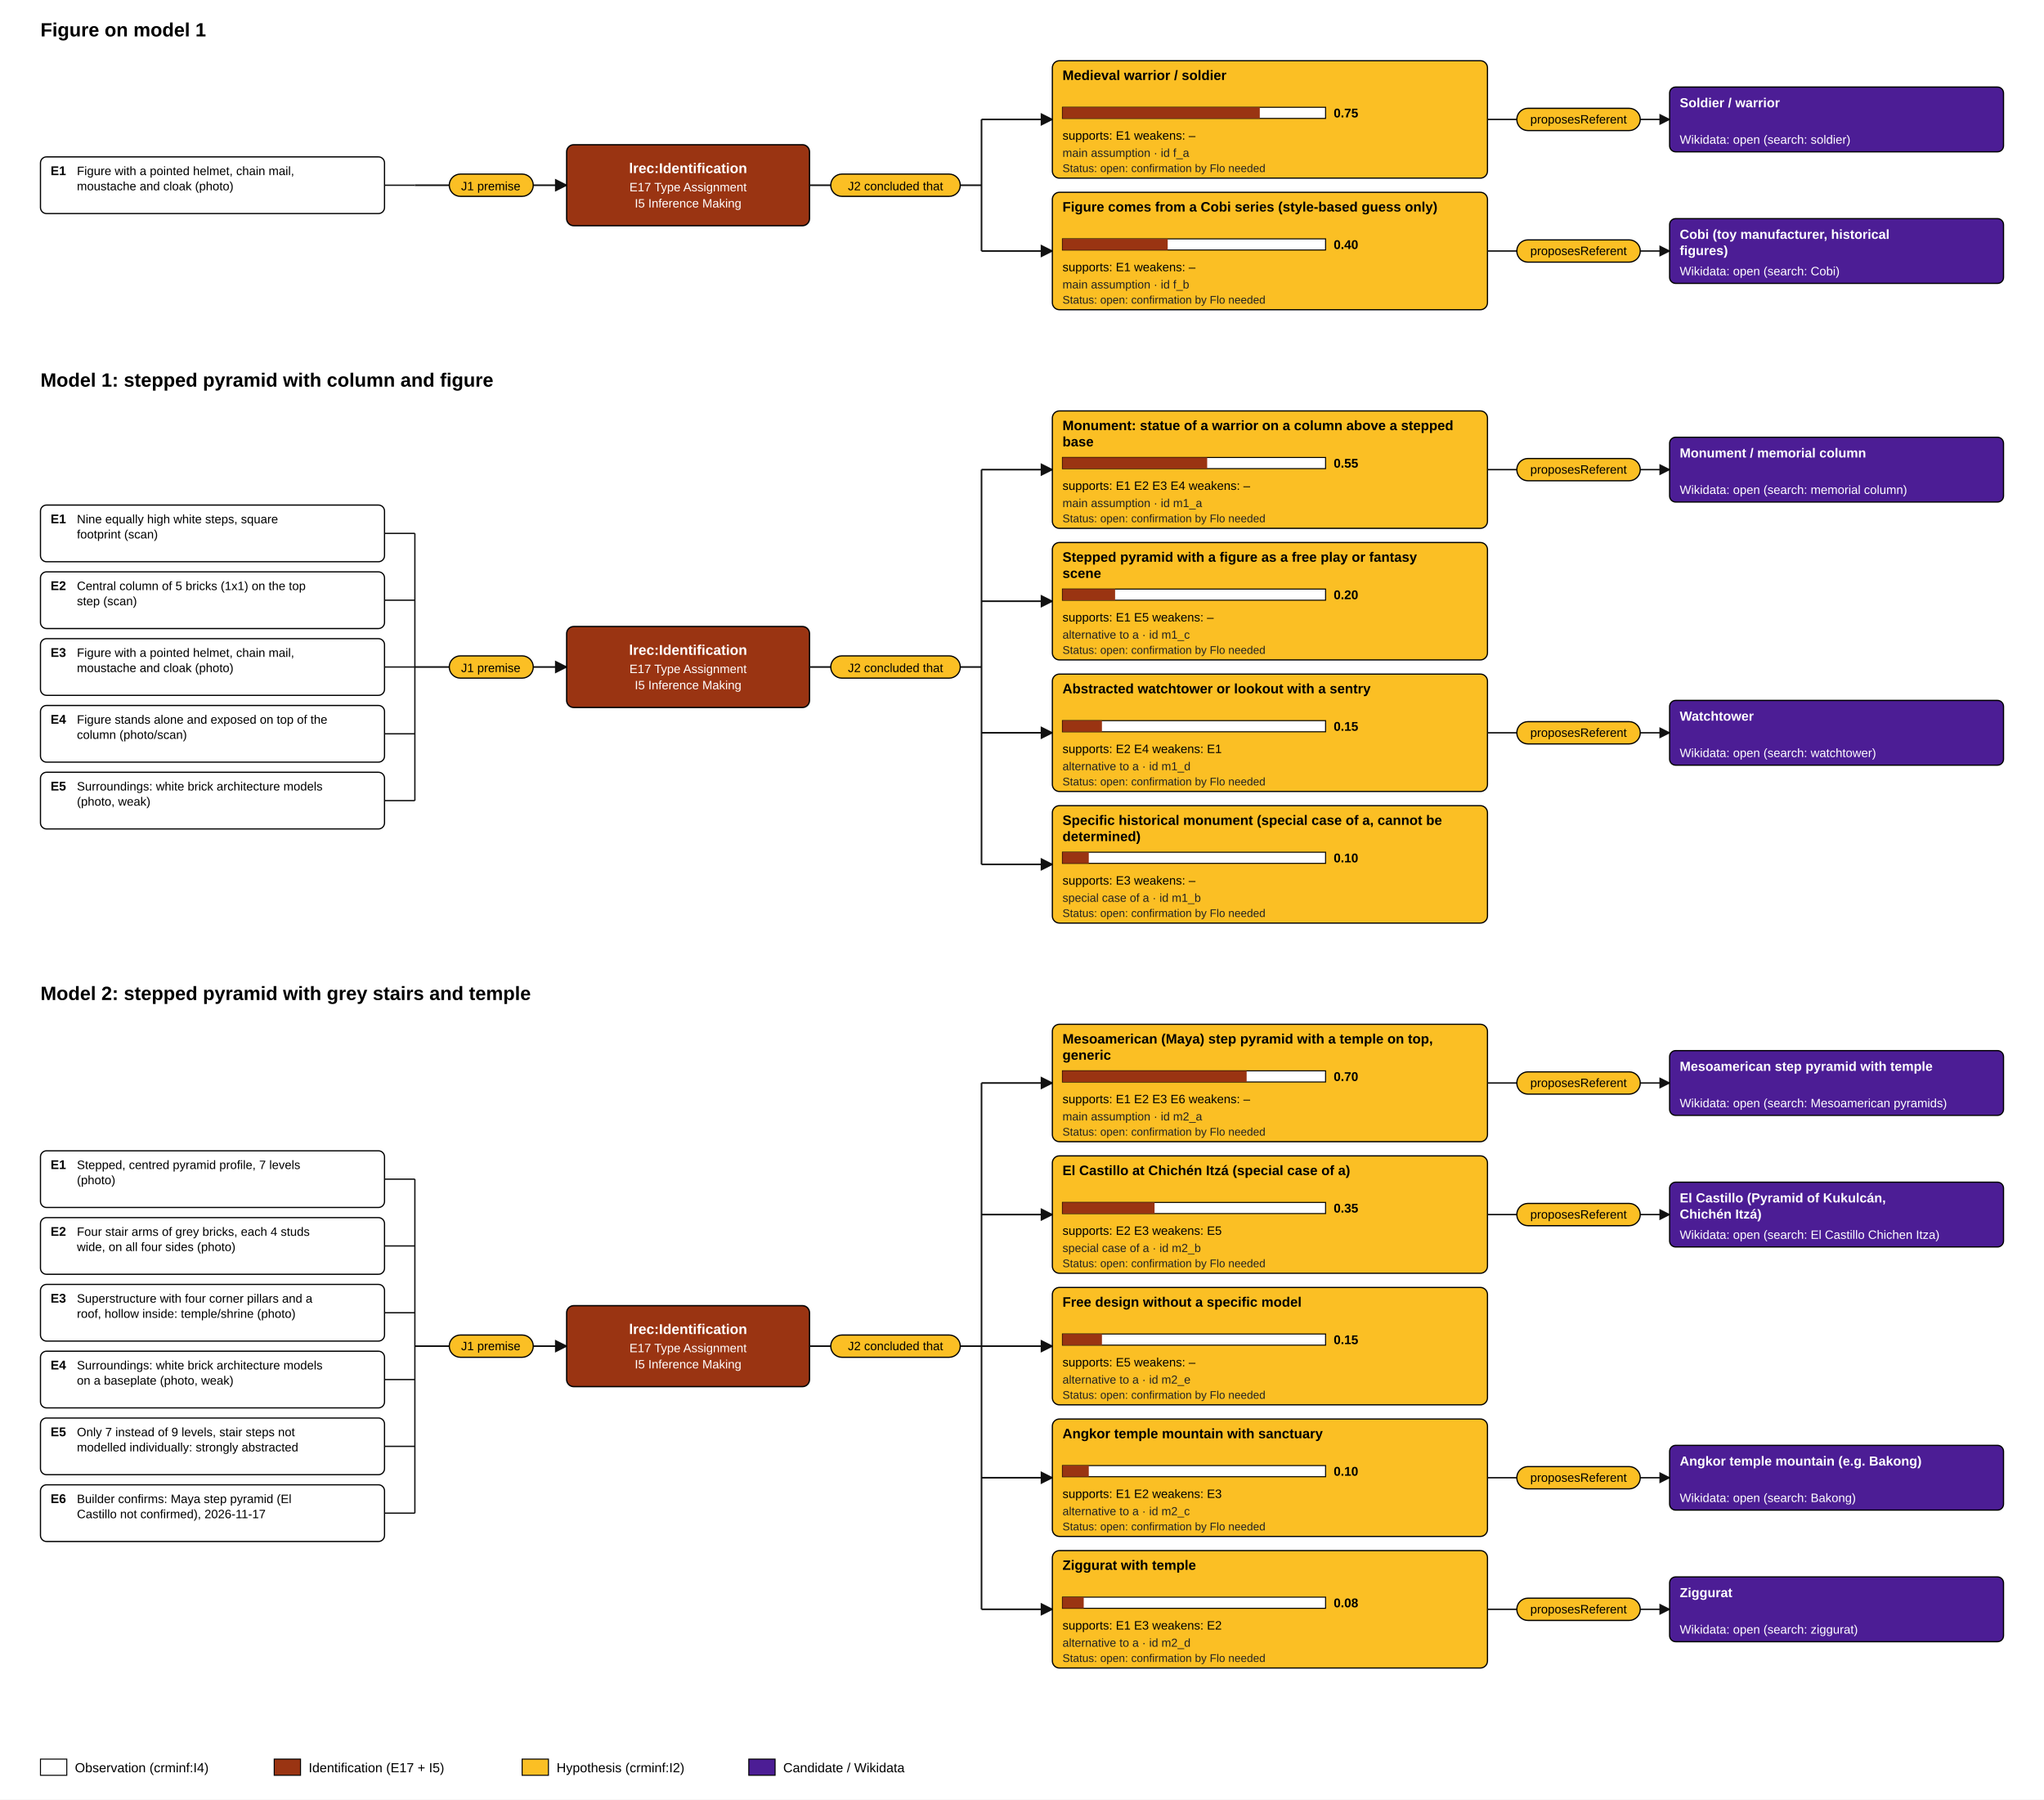
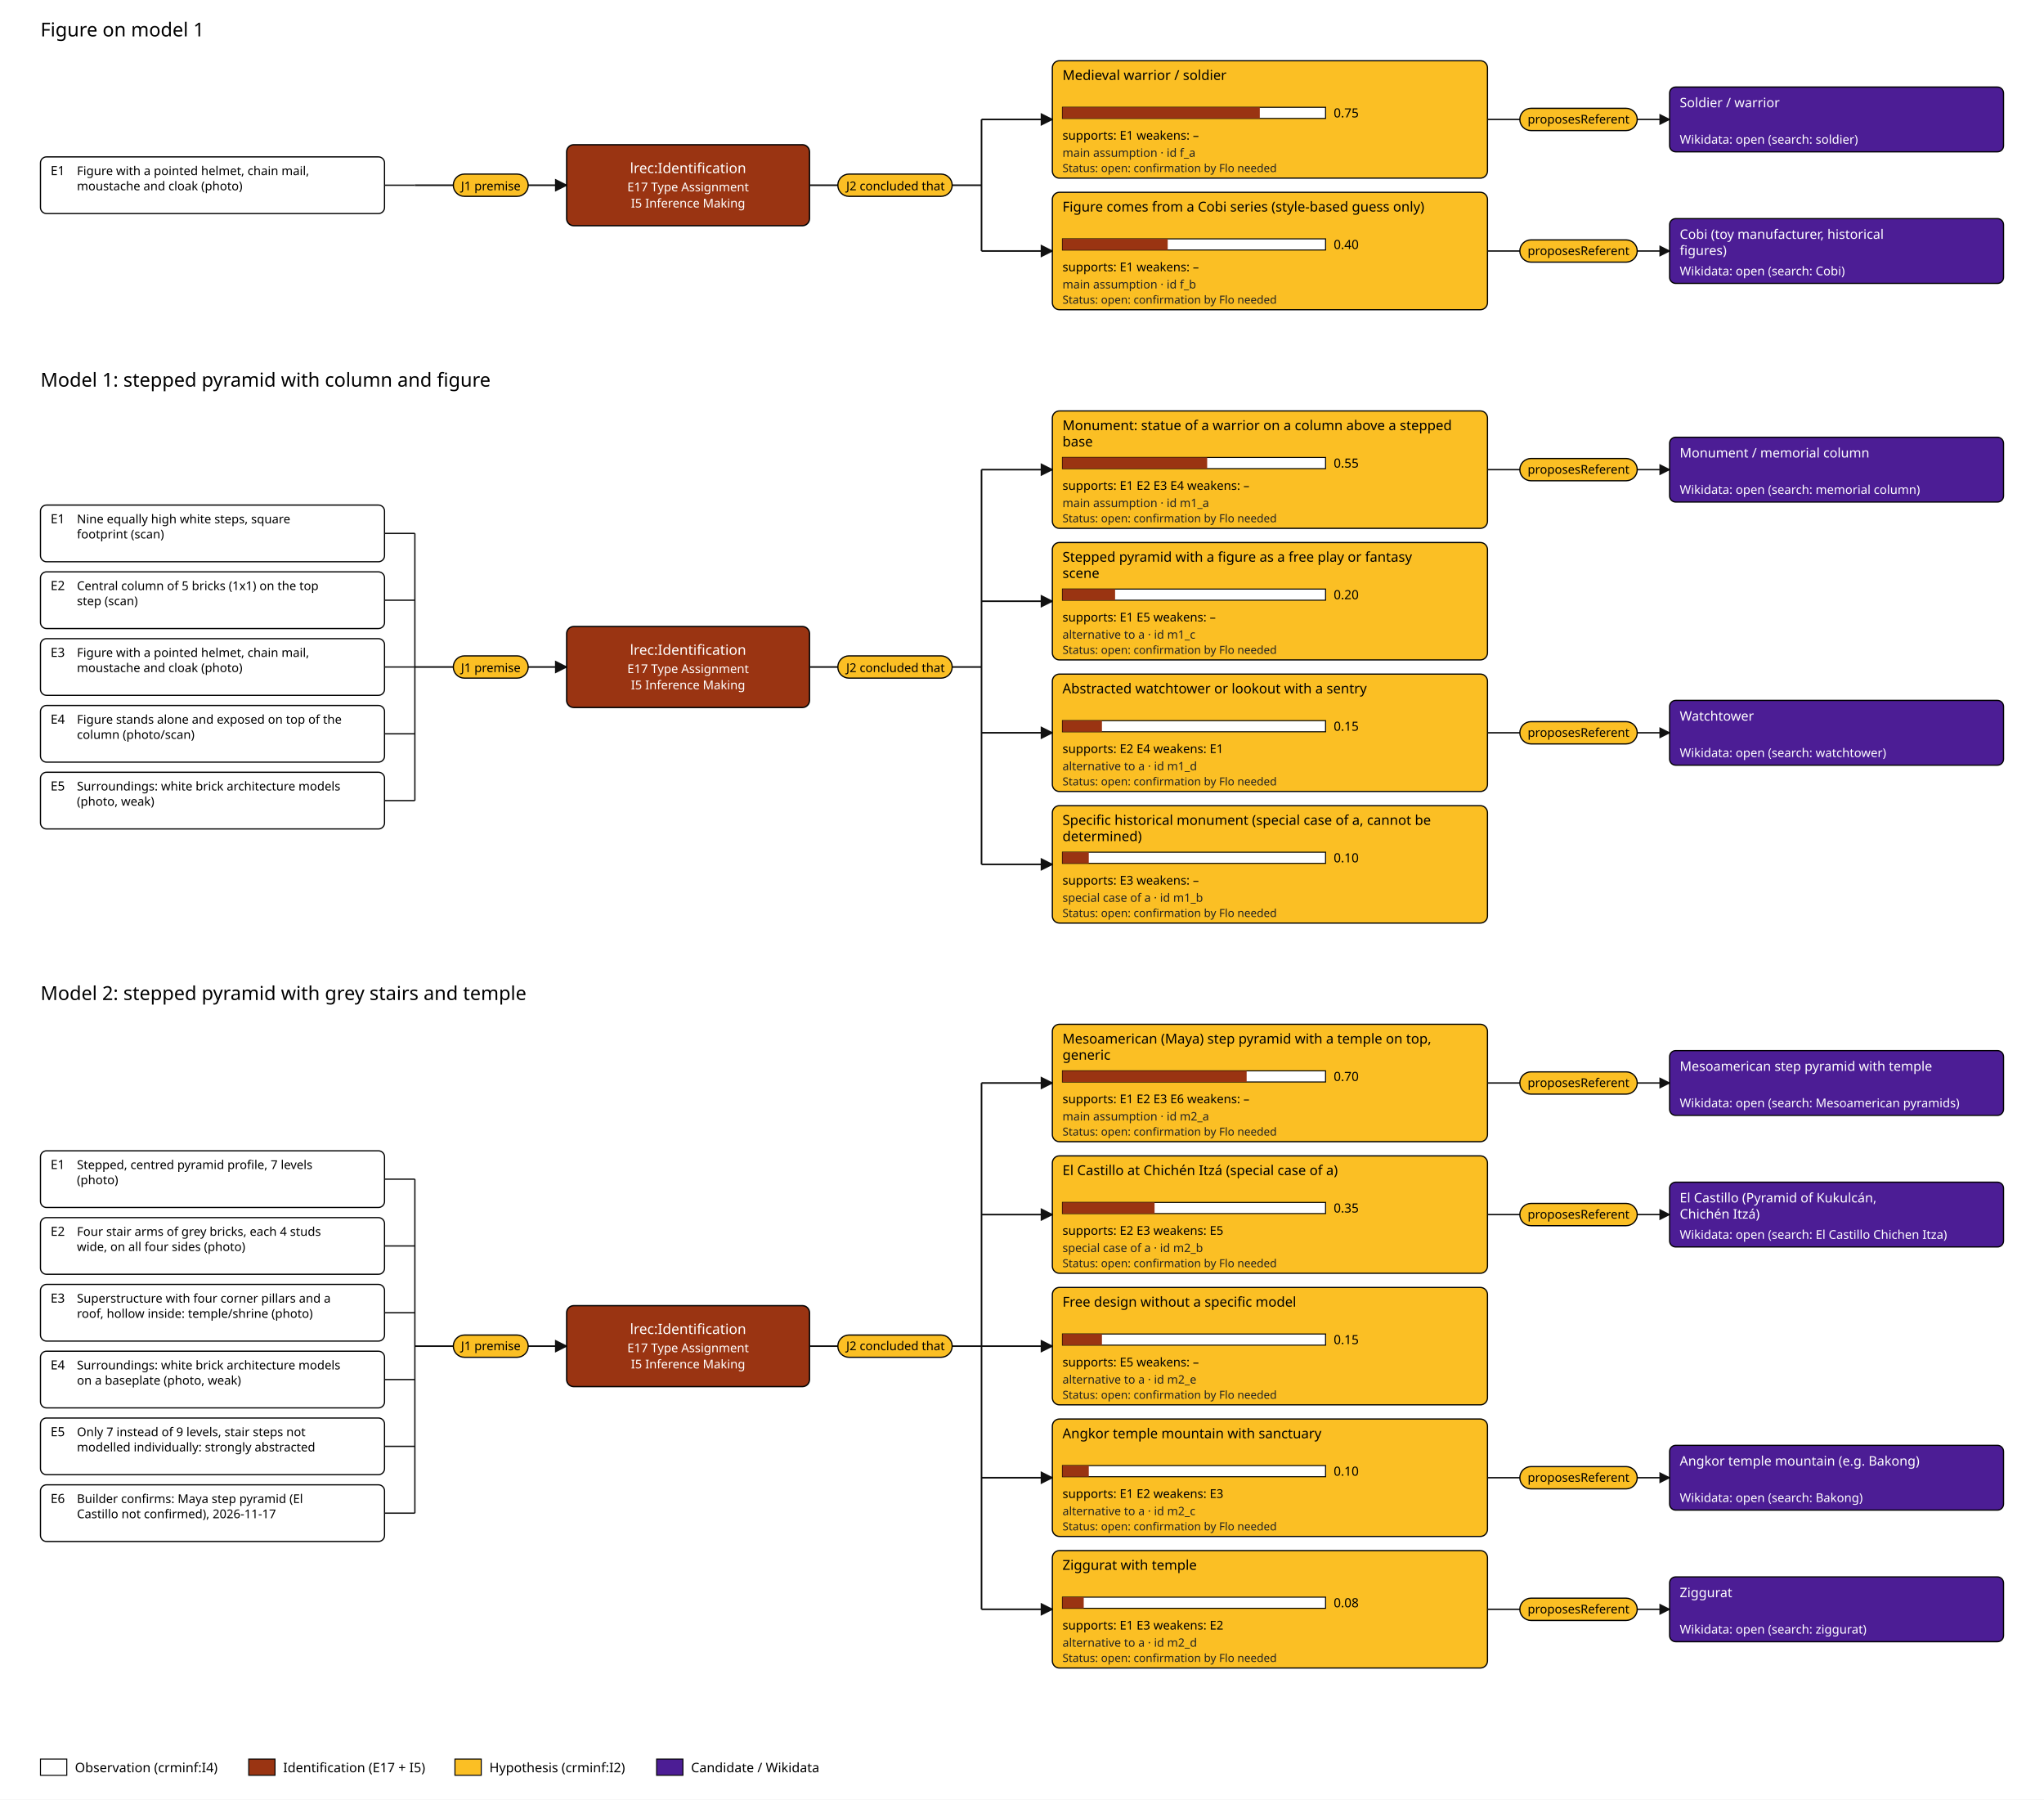
- <svg xmlns="http://www.w3.org/2000/svg" width="2020" height="1778" viewBox="0 0 2020 1778" font-family="Arial,Helvetica,sans-serif">
+ <svg xmlns="http://www.w3.org/2000/svg" width="2020" height="1778" viewBox="0 0 2020 1778" font-family="Fira Sans">
  <defs>
    <marker id="a" viewBox="0 0 10 10" refX="9" refY="5" markerWidth="8" markerHeight="8" orient="auto">
      <path d="M0 0L10 5L0 10z" fill="#111" />
    </marker>
  </defs>
  <rect width="2020" height="1778" fill="#fff" />
-   <text x="40" y="36" font-size="19" font-weight="700">Figure on model 1</text>
+   <text x="40" y="36" font-size="19" font-weight="500">Figure on model 1</text>
  <rect x="40" y="155" width="340" height="56" rx="6" fill="#fff" stroke="#000" stroke-width="1.2" />
-   <text x="50" y="173" font-size="12.5" font-weight="700">E1</text>
+   <text x="50" y="173" font-size="12.5" font-weight="500">E1</text>
  <text x="76" y="173" font-size="12">Figure with a pointed helmet, chain mail,</text>
  <text x="76" y="188" font-size="12">moustache and cloak (photo)</text>
  <path d="M380 183 L410 183" stroke="#111" stroke-width="1.3" fill="none" />
  <path d="M410 183 L410 183" stroke="#111" stroke-width="1.3" />
  <path d="M410 183 L560 183" stroke="#111" stroke-width="1.6" marker-end="url(#a)" />
-   <rect x="444" y="172" width="83" height="22" rx="11" fill="#fbbf24" stroke="#000" stroke-width="1.2" />
+   <rect x="448" y="172" width="74" height="22" rx="11" fill="#fbbf24" stroke="#000" stroke-width="1.2" />
  <text x="485" y="188" font-size="12" text-anchor="middle">J1 premise</text>
  <rect x="560" y="143" width="240" height="80" rx="7" fill="#9a3412" stroke="#000" stroke-width="1.3" />
-   <text x="680.0" y="171" font-size="14" font-weight="700" text-anchor="middle" fill="#fff">lrec:Identification</text>
+   <text x="680.0" y="171" font-size="14" font-weight="500" text-anchor="middle" fill="#fff">lrec:Identification</text>
  <text x="680.0" y="189" font-size="12" text-anchor="middle" fill="#fff">E17 Type Assignment</text>
  <text x="680.0" y="205" font-size="12" text-anchor="middle" fill="#fff">I5 Inference Making</text>
  <path d="M800 183 L970 183" stroke="#111" stroke-width="1.6" />
-   <rect x="821" y="172" width="128" height="22" rx="11" fill="#fbbf24" stroke="#000" stroke-width="1.2" />
+   <rect x="828" y="172" width="113" height="22" rx="11" fill="#fbbf24" stroke="#000" stroke-width="1.2" />
  <text x="885" y="188" font-size="12" text-anchor="middle">J2 concluded that</text>
  <path d="M970 118 L970 248" stroke="#111" stroke-width="1.6" />
  <path d="M970 118 L1040 118" stroke="#111" stroke-width="1.6" marker-end="url(#a)" />
  <rect x="1040" y="60" width="430" height="116" rx="7" fill="#fbbf24" stroke="#000" stroke-width="1.2" />
-   <text x="1050" y="79" font-size="13.5" font-weight="700">Medieval warrior / soldier</text>
+   <text x="1050" y="79" font-size="13.5" font-weight="500">Medieval warrior / soldier</text>
  <rect x="1050" y="106" width="260" height="11" fill="#fff" stroke="#000" />
  <rect x="1050" y="106" width="195" height="11" fill="#9a3412" />
-   <text x="1318" y="116" font-size="12.5" font-weight="700">0.75</text>
+   <text x="1318" y="116" font-size="12.5" font-weight="500">0.75</text>
  <text x="1050" y="138" font-size="12">supports: E1    weakens: –</text>
  <text x="1050" y="155" font-size="11.5" fill="#222">main assumption · id f_a</text>
  <text x="1050" y="170" font-size="11" fill="#222">Status: open: confirmation by Flo needed</text>
  <path d="M1470 118 L1650 118" stroke="#111" stroke-width="1.4" marker-end="url(#a)" />
  <rect x="1650" y="86" width="330" height="64" rx="6" fill="#4c1d95" stroke="#000" stroke-width="1.2" />
-   <text x="1660" y="106" font-size="13" font-weight="700" fill="#fff">Soldier / warrior</text>
+   <text x="1660" y="106" font-size="13" font-weight="500" fill="#fff">Soldier / warrior</text>
  <text x="1660" y="142" font-size="12" fill="#fff">Wikidata: open  (search: soldier)</text>
-   <rect x="1499" y="107" width="122" height="22" rx="11" fill="#fbbf24" stroke="#000" stroke-width="1.2" />
+   <rect x="1502" y="107" width="116" height="22" rx="11" fill="#fbbf24" stroke="#000" stroke-width="1.2" />
  <text x="1560" y="122" font-size="12" text-anchor="middle">proposesReferent</text>
  <path d="M970 248 L1040 248" stroke="#111" stroke-width="1.6" marker-end="url(#a)" />
  <rect x="1040" y="190" width="430" height="116" rx="7" fill="#fbbf24" stroke="#000" stroke-width="1.2" />
-   <text x="1050" y="209" font-size="13.5" font-weight="700">Figure comes from a Cobi series (style-based guess only)</text>
+   <text x="1050" y="209" font-size="13.5" font-weight="500">Figure comes from a Cobi series (style-based guess only)</text>
  <rect x="1050" y="236" width="260" height="11" fill="#fff" stroke="#000" />
  <rect x="1050" y="236" width="104" height="11" fill="#9a3412" />
-   <text x="1318" y="246" font-size="12.5" font-weight="700">0.40</text>
+   <text x="1318" y="246" font-size="12.5" font-weight="500">0.40</text>
  <text x="1050" y="268" font-size="12">supports: E1    weakens: –</text>
  <text x="1050" y="285" font-size="11.5" fill="#222">main assumption · id f_b</text>
  <text x="1050" y="300" font-size="11" fill="#222">Status: open: confirmation by Flo needed</text>
  <path d="M1470 248 L1650 248" stroke="#111" stroke-width="1.4" marker-end="url(#a)" />
  <rect x="1650" y="216" width="330" height="64" rx="6" fill="#4c1d95" stroke="#000" stroke-width="1.2" />
-   <text x="1660" y="236" font-size="13" font-weight="700" fill="#fff">Cobi (toy manufacturer, historical</text>
-   <text x="1660" y="252" font-size="13" font-weight="700" fill="#fff">figures)</text>
+   <text x="1660" y="236" font-size="13" font-weight="500" fill="#fff">Cobi (toy manufacturer, historical</text>
+   <text x="1660" y="252" font-size="13" font-weight="500" fill="#fff">figures)</text>
  <text x="1660" y="272" font-size="12" fill="#fff">Wikidata: open  (search: Cobi)</text>
-   <rect x="1499" y="237" width="122" height="22" rx="11" fill="#fbbf24" stroke="#000" stroke-width="1.2" />
+   <rect x="1502" y="237" width="116" height="22" rx="11" fill="#fbbf24" stroke="#000" stroke-width="1.2" />
  <text x="1560" y="252" font-size="12" text-anchor="middle">proposesReferent</text>
-   <text x="40" y="382" font-size="19" font-weight="700">Model 1: stepped pyramid with column and figure</text>
+   <text x="40" y="382" font-size="19" font-weight="500">Model 1: stepped pyramid with column and figure</text>
  <rect x="40" y="499" width="340" height="56" rx="6" fill="#fff" stroke="#000" stroke-width="1.2" />
-   <text x="50" y="517" font-size="12.5" font-weight="700">E1</text>
+   <text x="50" y="517" font-size="12.5" font-weight="500">E1</text>
  <text x="76" y="517" font-size="12">Nine equally high white steps, square</text>
  <text x="76" y="532" font-size="12">footprint (scan)</text>
  <rect x="40" y="565" width="340" height="56" rx="6" fill="#fff" stroke="#000" stroke-width="1.2" />
-   <text x="50" y="583" font-size="12.5" font-weight="700">E2</text>
+   <text x="50" y="583" font-size="12.5" font-weight="500">E2</text>
  <text x="76" y="583" font-size="12">Central column of 5 bricks (1x1) on the top</text>
  <text x="76" y="598" font-size="12">step (scan)</text>
  <rect x="40" y="631" width="340" height="56" rx="6" fill="#fff" stroke="#000" stroke-width="1.2" />
-   <text x="50" y="649" font-size="12.5" font-weight="700">E3</text>
+   <text x="50" y="649" font-size="12.5" font-weight="500">E3</text>
  <text x="76" y="649" font-size="12">Figure with a pointed helmet, chain mail,</text>
  <text x="76" y="664" font-size="12">moustache and cloak (photo)</text>
  <rect x="40" y="697" width="340" height="56" rx="6" fill="#fff" stroke="#000" stroke-width="1.2" />
-   <text x="50" y="715" font-size="12.5" font-weight="700">E4</text>
+   <text x="50" y="715" font-size="12.5" font-weight="500">E4</text>
  <text x="76" y="715" font-size="12">Figure stands alone and exposed on top of the</text>
  <text x="76" y="730" font-size="12">column (photo/scan)</text>
  <rect x="40" y="763" width="340" height="56" rx="6" fill="#fff" stroke="#000" stroke-width="1.2" />
-   <text x="50" y="781" font-size="12.5" font-weight="700">E5</text>
+   <text x="50" y="781" font-size="12.5" font-weight="500">E5</text>
  <text x="76" y="781" font-size="12">Surroundings: white brick architecture models</text>
  <text x="76" y="796" font-size="12">(photo, weak)</text>
  <path d="M380 527 L410 527" stroke="#111" stroke-width="1.3" fill="none" />
  <path d="M380 593 L410 593" stroke="#111" stroke-width="1.3" fill="none" />
  <path d="M380 659 L410 659" stroke="#111" stroke-width="1.3" fill="none" />
  <path d="M380 725 L410 725" stroke="#111" stroke-width="1.3" fill="none" />
  <path d="M380 791 L410 791" stroke="#111" stroke-width="1.3" fill="none" />
  <path d="M410 527 L410 791" stroke="#111" stroke-width="1.3" />
  <path d="M410 659 L560 659" stroke="#111" stroke-width="1.6" marker-end="url(#a)" />
-   <rect x="444" y="648" width="83" height="22" rx="11" fill="#fbbf24" stroke="#000" stroke-width="1.2" />
+   <rect x="448" y="648" width="74" height="22" rx="11" fill="#fbbf24" stroke="#000" stroke-width="1.2" />
  <text x="485" y="664" font-size="12" text-anchor="middle">J1 premise</text>
  <rect x="560" y="619" width="240" height="80" rx="7" fill="#9a3412" stroke="#000" stroke-width="1.3" />
-   <text x="680.0" y="647" font-size="14" font-weight="700" text-anchor="middle" fill="#fff">lrec:Identification</text>
+   <text x="680.0" y="647" font-size="14" font-weight="500" text-anchor="middle" fill="#fff">lrec:Identification</text>
  <text x="680.0" y="665" font-size="12" text-anchor="middle" fill="#fff">E17 Type Assignment</text>
  <text x="680.0" y="681" font-size="12" text-anchor="middle" fill="#fff">I5 Inference Making</text>
  <path d="M800 659 L970 659" stroke="#111" stroke-width="1.6" />
-   <rect x="821" y="648" width="128" height="22" rx="11" fill="#fbbf24" stroke="#000" stroke-width="1.2" />
+   <rect x="828" y="648" width="113" height="22" rx="11" fill="#fbbf24" stroke="#000" stroke-width="1.2" />
  <text x="885" y="664" font-size="12" text-anchor="middle">J2 concluded that</text>
  <path d="M970 464 L970 854" stroke="#111" stroke-width="1.6" />
  <path d="M970 464 L1040 464" stroke="#111" stroke-width="1.6" marker-end="url(#a)" />
  <rect x="1040" y="406" width="430" height="116" rx="7" fill="#fbbf24" stroke="#000" stroke-width="1.2" />
-   <text x="1050" y="425" font-size="13.5" font-weight="700">Monument: statue of a warrior on a column above a stepped</text>
-   <text x="1050" y="441" font-size="13.5" font-weight="700">base</text>
+   <text x="1050" y="425" font-size="13.5" font-weight="500">Monument: statue of a warrior on a column above a stepped</text>
+   <text x="1050" y="441" font-size="13.5" font-weight="500">base</text>
  <rect x="1050" y="452" width="260" height="11" fill="#fff" stroke="#000" />
  <rect x="1050" y="452" width="143" height="11" fill="#9a3412" />
-   <text x="1318" y="462" font-size="12.5" font-weight="700">0.55</text>
+   <text x="1318" y="462" font-size="12.5" font-weight="500">0.55</text>
  <text x="1050" y="484" font-size="12">supports: E1 E2 E3 E4    weakens: –</text>
  <text x="1050" y="501" font-size="11.5" fill="#222">main assumption · id m1_a</text>
  <text x="1050" y="516" font-size="11" fill="#222">Status: open: confirmation by Flo needed</text>
  <path d="M1470 464 L1650 464" stroke="#111" stroke-width="1.4" marker-end="url(#a)" />
  <rect x="1650" y="432" width="330" height="64" rx="6" fill="#4c1d95" stroke="#000" stroke-width="1.2" />
-   <text x="1660" y="452" font-size="13" font-weight="700" fill="#fff">Monument / memorial column</text>
+   <text x="1660" y="452" font-size="13" font-weight="500" fill="#fff">Monument / memorial column</text>
  <text x="1660" y="488" font-size="12" fill="#fff">Wikidata: open  (search: memorial column)</text>
-   <rect x="1499" y="453" width="122" height="22" rx="11" fill="#fbbf24" stroke="#000" stroke-width="1.2" />
+   <rect x="1502" y="453" width="116" height="22" rx="11" fill="#fbbf24" stroke="#000" stroke-width="1.2" />
  <text x="1560" y="468" font-size="12" text-anchor="middle">proposesReferent</text>
  <path d="M970 594 L1040 594" stroke="#111" stroke-width="1.6" marker-end="url(#a)" />
  <rect x="1040" y="536" width="430" height="116" rx="7" fill="#fbbf24" stroke="#000" stroke-width="1.2" />
-   <text x="1050" y="555" font-size="13.5" font-weight="700">Stepped pyramid with a figure as a free play or fantasy</text>
-   <text x="1050" y="571" font-size="13.5" font-weight="700">scene</text>
+   <text x="1050" y="555" font-size="13.5" font-weight="500">Stepped pyramid with a figure as a free play or fantasy</text>
+   <text x="1050" y="571" font-size="13.5" font-weight="500">scene</text>
  <rect x="1050" y="582" width="260" height="11" fill="#fff" stroke="#000" />
  <rect x="1050" y="582" width="52" height="11" fill="#9a3412" />
-   <text x="1318" y="592" font-size="12.5" font-weight="700">0.20</text>
+   <text x="1318" y="592" font-size="12.5" font-weight="500">0.20</text>
  <text x="1050" y="614" font-size="12">supports: E1 E5    weakens: –</text>
  <text x="1050" y="631" font-size="11.5" fill="#222">alternative to a · id m1_c</text>
  <text x="1050" y="646" font-size="11" fill="#222">Status: open: confirmation by Flo needed</text>
  <path d="M970 724 L1040 724" stroke="#111" stroke-width="1.6" marker-end="url(#a)" />
  <rect x="1040" y="666" width="430" height="116" rx="7" fill="#fbbf24" stroke="#000" stroke-width="1.2" />
-   <text x="1050" y="685" font-size="13.5" font-weight="700">Abstracted watchtower or lookout with a sentry</text>
+   <text x="1050" y="685" font-size="13.5" font-weight="500">Abstracted watchtower or lookout with a sentry</text>
  <rect x="1050" y="712" width="260" height="11" fill="#fff" stroke="#000" />
  <rect x="1050" y="712" width="39" height="11" fill="#9a3412" />
-   <text x="1318" y="722" font-size="12.5" font-weight="700">0.15</text>
+   <text x="1318" y="722" font-size="12.5" font-weight="500">0.15</text>
  <text x="1050" y="744" font-size="12">supports: E2 E4    weakens: E1</text>
  <text x="1050" y="761" font-size="11.5" fill="#222">alternative to a · id m1_d</text>
  <text x="1050" y="776" font-size="11" fill="#222">Status: open: confirmation by Flo needed</text>
  <path d="M1470 724 L1650 724" stroke="#111" stroke-width="1.4" marker-end="url(#a)" />
  <rect x="1650" y="692" width="330" height="64" rx="6" fill="#4c1d95" stroke="#000" stroke-width="1.2" />
-   <text x="1660" y="712" font-size="13" font-weight="700" fill="#fff">Watchtower</text>
+   <text x="1660" y="712" font-size="13" font-weight="500" fill="#fff">Watchtower</text>
  <text x="1660" y="748" font-size="12" fill="#fff">Wikidata: open  (search: watchtower)</text>
-   <rect x="1499" y="713" width="122" height="22" rx="11" fill="#fbbf24" stroke="#000" stroke-width="1.2" />
+   <rect x="1502" y="713" width="116" height="22" rx="11" fill="#fbbf24" stroke="#000" stroke-width="1.2" />
  <text x="1560" y="728" font-size="12" text-anchor="middle">proposesReferent</text>
  <path d="M970 854 L1040 854" stroke="#111" stroke-width="1.6" marker-end="url(#a)" />
  <rect x="1040" y="796" width="430" height="116" rx="7" fill="#fbbf24" stroke="#000" stroke-width="1.2" />
-   <text x="1050" y="815" font-size="13.5" font-weight="700">Specific historical monument (special case of a, cannot be</text>
-   <text x="1050" y="831" font-size="13.5" font-weight="700">determined)</text>
+   <text x="1050" y="815" font-size="13.5" font-weight="500">Specific historical monument (special case of a, cannot be</text>
+   <text x="1050" y="831" font-size="13.5" font-weight="500">determined)</text>
  <rect x="1050" y="842" width="260" height="11" fill="#fff" stroke="#000" />
  <rect x="1050" y="842" width="26" height="11" fill="#9a3412" />
-   <text x="1318" y="852" font-size="12.5" font-weight="700">0.10</text>
+   <text x="1318" y="852" font-size="12.5" font-weight="500">0.10</text>
  <text x="1050" y="874" font-size="12">supports: E3    weakens: –</text>
  <text x="1050" y="891" font-size="11.5" fill="#222">special case of a · id m1_b</text>
  <text x="1050" y="906" font-size="11" fill="#222">Status: open: confirmation by Flo needed</text>
-   <text x="40" y="988" font-size="19" font-weight="700">Model 2: stepped pyramid with grey stairs and temple</text>
+   <text x="40" y="988" font-size="19" font-weight="500">Model 2: stepped pyramid with grey stairs and temple</text>
  <rect x="40" y="1137" width="340" height="56" rx="6" fill="#fff" stroke="#000" stroke-width="1.2" />
-   <text x="50" y="1155" font-size="12.5" font-weight="700">E1</text>
+   <text x="50" y="1155" font-size="12.5" font-weight="500">E1</text>
  <text x="76" y="1155" font-size="12">Stepped, centred pyramid profile, 7 levels</text>
  <text x="76" y="1170" font-size="12">(photo)</text>
  <rect x="40" y="1203" width="340" height="56" rx="6" fill="#fff" stroke="#000" stroke-width="1.2" />
-   <text x="50" y="1221" font-size="12.5" font-weight="700">E2</text>
+   <text x="50" y="1221" font-size="12.5" font-weight="500">E2</text>
  <text x="76" y="1221" font-size="12">Four stair arms of grey bricks, each 4 studs</text>
  <text x="76" y="1236" font-size="12">wide, on all four sides (photo)</text>
  <rect x="40" y="1269" width="340" height="56" rx="6" fill="#fff" stroke="#000" stroke-width="1.2" />
-   <text x="50" y="1287" font-size="12.5" font-weight="700">E3</text>
+   <text x="50" y="1287" font-size="12.5" font-weight="500">E3</text>
  <text x="76" y="1287" font-size="12">Superstructure with four corner pillars and a</text>
  <text x="76" y="1302" font-size="12">roof, hollow inside: temple/shrine (photo)</text>
  <rect x="40" y="1335" width="340" height="56" rx="6" fill="#fff" stroke="#000" stroke-width="1.2" />
-   <text x="50" y="1353" font-size="12.5" font-weight="700">E4</text>
+   <text x="50" y="1353" font-size="12.5" font-weight="500">E4</text>
  <text x="76" y="1353" font-size="12">Surroundings: white brick architecture models</text>
  <text x="76" y="1368" font-size="12">on a baseplate (photo, weak)</text>
  <rect x="40" y="1401" width="340" height="56" rx="6" fill="#fff" stroke="#000" stroke-width="1.2" />
-   <text x="50" y="1419" font-size="12.5" font-weight="700">E5</text>
+   <text x="50" y="1419" font-size="12.5" font-weight="500">E5</text>
  <text x="76" y="1419" font-size="12">Only 7 instead of 9 levels, stair steps not</text>
  <text x="76" y="1434" font-size="12">modelled individually: strongly abstracted</text>
  <rect x="40" y="1467" width="340" height="56" rx="6" fill="#fff" stroke="#000" stroke-width="1.2" />
-   <text x="50" y="1485" font-size="12.5" font-weight="700">E6</text>
+   <text x="50" y="1485" font-size="12.5" font-weight="500">E6</text>
  <text x="76" y="1485" font-size="12">Builder confirms: Maya step pyramid (El</text>
  <text x="76" y="1500" font-size="12">Castillo not confirmed), 2026-11-17</text>
  <path d="M380 1165 L410 1165" stroke="#111" stroke-width="1.3" fill="none" />
  <path d="M380 1231 L410 1231" stroke="#111" stroke-width="1.3" fill="none" />
  <path d="M380 1297 L410 1297" stroke="#111" stroke-width="1.3" fill="none" />
  <path d="M380 1363 L410 1363" stroke="#111" stroke-width="1.3" fill="none" />
  <path d="M380 1429 L410 1429" stroke="#111" stroke-width="1.3" fill="none" />
  <path d="M380 1495 L410 1495" stroke="#111" stroke-width="1.3" fill="none" />
  <path d="M410 1165 L410 1495" stroke="#111" stroke-width="1.3" />
  <path d="M410 1330 L560 1330" stroke="#111" stroke-width="1.6" marker-end="url(#a)" />
-   <rect x="444" y="1319" width="83" height="22" rx="11" fill="#fbbf24" stroke="#000" stroke-width="1.2" />
+   <rect x="448" y="1319" width="74" height="22" rx="11" fill="#fbbf24" stroke="#000" stroke-width="1.2" />
  <text x="485" y="1334" font-size="12" text-anchor="middle">J1 premise</text>
  <rect x="560" y="1290" width="240" height="80" rx="7" fill="#9a3412" stroke="#000" stroke-width="1.3" />
-   <text x="680.0" y="1318" font-size="14" font-weight="700" text-anchor="middle" fill="#fff">lrec:Identification</text>
+   <text x="680.0" y="1318" font-size="14" font-weight="500" text-anchor="middle" fill="#fff">lrec:Identification</text>
  <text x="680.0" y="1336" font-size="12" text-anchor="middle" fill="#fff">E17 Type Assignment</text>
  <text x="680.0" y="1352" font-size="12" text-anchor="middle" fill="#fff">I5 Inference Making</text>
  <path d="M800 1330 L970 1330" stroke="#111" stroke-width="1.6" />
-   <rect x="821" y="1319" width="128" height="22" rx="11" fill="#fbbf24" stroke="#000" stroke-width="1.2" />
+   <rect x="828" y="1319" width="113" height="22" rx="11" fill="#fbbf24" stroke="#000" stroke-width="1.2" />
  <text x="885" y="1334" font-size="12" text-anchor="middle">J2 concluded that</text>
  <path d="M970 1070 L970 1590" stroke="#111" stroke-width="1.6" />
  <path d="M970 1070 L1040 1070" stroke="#111" stroke-width="1.6" marker-end="url(#a)" />
  <rect x="1040" y="1012" width="430" height="116" rx="7" fill="#fbbf24" stroke="#000" stroke-width="1.2" />
-   <text x="1050" y="1031" font-size="13.5" font-weight="700">Mesoamerican (Maya) step pyramid with a temple on top,</text>
-   <text x="1050" y="1047" font-size="13.5" font-weight="700">generic</text>
+   <text x="1050" y="1031" font-size="13.5" font-weight="500">Mesoamerican (Maya) step pyramid with a temple on top,</text>
+   <text x="1050" y="1047" font-size="13.5" font-weight="500">generic</text>
  <rect x="1050" y="1058" width="260" height="11" fill="#fff" stroke="#000" />
  <rect x="1050" y="1058" width="182" height="11" fill="#9a3412" />
-   <text x="1318" y="1068" font-size="12.5" font-weight="700">0.70</text>
+   <text x="1318" y="1068" font-size="12.5" font-weight="500">0.70</text>
  <text x="1050" y="1090" font-size="12">supports: E1 E2 E3 E6    weakens: –</text>
  <text x="1050" y="1107" font-size="11.5" fill="#222">main assumption · id m2_a</text>
  <text x="1050" y="1122" font-size="11" fill="#222">Status: open: confirmation by Flo needed</text>
  <path d="M1470 1070 L1650 1070" stroke="#111" stroke-width="1.4" marker-end="url(#a)" />
  <rect x="1650" y="1038" width="330" height="64" rx="6" fill="#4c1d95" stroke="#000" stroke-width="1.2" />
-   <text x="1660" y="1058" font-size="13" font-weight="700" fill="#fff">Mesoamerican step pyramid with temple</text>
+   <text x="1660" y="1058" font-size="13" font-weight="500" fill="#fff">Mesoamerican step pyramid with temple</text>
  <text x="1660" y="1094" font-size="12" fill="#fff">Wikidata: open  (search: Mesoamerican pyramids)</text>
-   <rect x="1499" y="1059" width="122" height="22" rx="11" fill="#fbbf24" stroke="#000" stroke-width="1.2" />
+   <rect x="1502" y="1059" width="116" height="22" rx="11" fill="#fbbf24" stroke="#000" stroke-width="1.2" />
  <text x="1560" y="1074" font-size="12" text-anchor="middle">proposesReferent</text>
  <path d="M970 1200 L1040 1200" stroke="#111" stroke-width="1.6" marker-end="url(#a)" />
  <rect x="1040" y="1142" width="430" height="116" rx="7" fill="#fbbf24" stroke="#000" stroke-width="1.2" />
-   <text x="1050" y="1161" font-size="13.5" font-weight="700">El Castillo at Chichén Itzá (special case of a)</text>
+   <text x="1050" y="1161" font-size="13.5" font-weight="500">El Castillo at Chichén Itzá (special case of a)</text>
  <rect x="1050" y="1188" width="260" height="11" fill="#fff" stroke="#000" />
  <rect x="1050" y="1188" width="91" height="11" fill="#9a3412" />
-   <text x="1318" y="1198" font-size="12.5" font-weight="700">0.35</text>
+   <text x="1318" y="1198" font-size="12.5" font-weight="500">0.35</text>
  <text x="1050" y="1220" font-size="12">supports: E2 E3    weakens: E5</text>
  <text x="1050" y="1237" font-size="11.5" fill="#222">special case of a · id m2_b</text>
  <text x="1050" y="1252" font-size="11" fill="#222">Status: open: confirmation by Flo needed</text>
  <path d="M1470 1200 L1650 1200" stroke="#111" stroke-width="1.4" marker-end="url(#a)" />
  <rect x="1650" y="1168" width="330" height="64" rx="6" fill="#4c1d95" stroke="#000" stroke-width="1.2" />
-   <text x="1660" y="1188" font-size="13" font-weight="700" fill="#fff">El Castillo (Pyramid of Kukulcán,</text>
-   <text x="1660" y="1204" font-size="13" font-weight="700" fill="#fff">Chichén Itzá)</text>
+   <text x="1660" y="1188" font-size="13" font-weight="500" fill="#fff">El Castillo (Pyramid of Kukulcán,</text>
+   <text x="1660" y="1204" font-size="13" font-weight="500" fill="#fff">Chichén Itzá)</text>
  <text x="1660" y="1224" font-size="12" fill="#fff">Wikidata: open  (search: El Castillo Chichen Itza)</text>
-   <rect x="1499" y="1189" width="122" height="22" rx="11" fill="#fbbf24" stroke="#000" stroke-width="1.2" />
+   <rect x="1502" y="1189" width="116" height="22" rx="11" fill="#fbbf24" stroke="#000" stroke-width="1.2" />
  <text x="1560" y="1204" font-size="12" text-anchor="middle">proposesReferent</text>
  <path d="M970 1330 L1040 1330" stroke="#111" stroke-width="1.6" marker-end="url(#a)" />
  <rect x="1040" y="1272" width="430" height="116" rx="7" fill="#fbbf24" stroke="#000" stroke-width="1.2" />
-   <text x="1050" y="1291" font-size="13.5" font-weight="700">Free design without a specific model</text>
+   <text x="1050" y="1291" font-size="13.5" font-weight="500">Free design without a specific model</text>
  <rect x="1050" y="1318" width="260" height="11" fill="#fff" stroke="#000" />
  <rect x="1050" y="1318" width="39" height="11" fill="#9a3412" />
-   <text x="1318" y="1328" font-size="12.5" font-weight="700">0.15</text>
+   <text x="1318" y="1328" font-size="12.5" font-weight="500">0.15</text>
  <text x="1050" y="1350" font-size="12">supports: E5    weakens: –</text>
  <text x="1050" y="1367" font-size="11.5" fill="#222">alternative to a · id m2_e</text>
  <text x="1050" y="1382" font-size="11" fill="#222">Status: open: confirmation by Flo needed</text>
  <path d="M970 1460 L1040 1460" stroke="#111" stroke-width="1.6" marker-end="url(#a)" />
  <rect x="1040" y="1402" width="430" height="116" rx="7" fill="#fbbf24" stroke="#000" stroke-width="1.2" />
-   <text x="1050" y="1421" font-size="13.5" font-weight="700">Angkor temple mountain with sanctuary</text>
+   <text x="1050" y="1421" font-size="13.5" font-weight="500">Angkor temple mountain with sanctuary</text>
  <rect x="1050" y="1448" width="260" height="11" fill="#fff" stroke="#000" />
  <rect x="1050" y="1448" width="26" height="11" fill="#9a3412" />
-   <text x="1318" y="1458" font-size="12.5" font-weight="700">0.10</text>
+   <text x="1318" y="1458" font-size="12.5" font-weight="500">0.10</text>
  <text x="1050" y="1480" font-size="12">supports: E1 E2    weakens: E3</text>
  <text x="1050" y="1497" font-size="11.5" fill="#222">alternative to a · id m2_c</text>
  <text x="1050" y="1512" font-size="11" fill="#222">Status: open: confirmation by Flo needed</text>
  <path d="M1470 1460 L1650 1460" stroke="#111" stroke-width="1.4" marker-end="url(#a)" />
  <rect x="1650" y="1428" width="330" height="64" rx="6" fill="#4c1d95" stroke="#000" stroke-width="1.2" />
-   <text x="1660" y="1448" font-size="13" font-weight="700" fill="#fff">Angkor temple mountain (e.g. Bakong)</text>
+   <text x="1660" y="1448" font-size="13" font-weight="500" fill="#fff">Angkor temple mountain (e.g. Bakong)</text>
  <text x="1660" y="1484" font-size="12" fill="#fff">Wikidata: open  (search: Bakong)</text>
-   <rect x="1499" y="1449" width="122" height="22" rx="11" fill="#fbbf24" stroke="#000" stroke-width="1.2" />
+   <rect x="1502" y="1449" width="116" height="22" rx="11" fill="#fbbf24" stroke="#000" stroke-width="1.2" />
  <text x="1560" y="1464" font-size="12" text-anchor="middle">proposesReferent</text>
  <path d="M970 1590 L1040 1590" stroke="#111" stroke-width="1.6" marker-end="url(#a)" />
  <rect x="1040" y="1532" width="430" height="116" rx="7" fill="#fbbf24" stroke="#000" stroke-width="1.2" />
-   <text x="1050" y="1551" font-size="13.5" font-weight="700">Ziggurat with temple</text>
+   <text x="1050" y="1551" font-size="13.5" font-weight="500">Ziggurat with temple</text>
  <rect x="1050" y="1578" width="260" height="11" fill="#fff" stroke="#000" />
  <rect x="1050" y="1578" width="21" height="11" fill="#9a3412" />
-   <text x="1318" y="1588" font-size="12.5" font-weight="700">0.08</text>
+   <text x="1318" y="1588" font-size="12.5" font-weight="500">0.08</text>
  <text x="1050" y="1610" font-size="12">supports: E1 E3    weakens: E2</text>
  <text x="1050" y="1627" font-size="11.5" fill="#222">alternative to a · id m2_d</text>
  <text x="1050" y="1642" font-size="11" fill="#222">Status: open: confirmation by Flo needed</text>
  <path d="M1470 1590 L1650 1590" stroke="#111" stroke-width="1.4" marker-end="url(#a)" />
  <rect x="1650" y="1558" width="330" height="64" rx="6" fill="#4c1d95" stroke="#000" stroke-width="1.2" />
-   <text x="1660" y="1578" font-size="13" font-weight="700" fill="#fff">Ziggurat</text>
+   <text x="1660" y="1578" font-size="13" font-weight="500" fill="#fff">Ziggurat</text>
  <text x="1660" y="1614" font-size="12" fill="#fff">Wikidata: open  (search: ziggurat)</text>
-   <rect x="1499" y="1579" width="122" height="22" rx="11" fill="#fbbf24" stroke="#000" stroke-width="1.2" />
+   <rect x="1502" y="1579" width="116" height="22" rx="11" fill="#fbbf24" stroke="#000" stroke-width="1.2" />
  <text x="1560" y="1594" font-size="12" text-anchor="middle">proposesReferent</text>
  <rect x="40" y="1738" width="26" height="16" fill="#fff" stroke="#000" />
  <text x="74" y="1751" font-size="13">Observation (crminf:I4)</text>
-   <rect x="271" y="1738" width="26" height="16" fill="#9a3412" stroke="#000" />
-   <text x="305" y="1751" font-size="13">Identification (E17 + I5)</text>
-   <rect x="516" y="1738" width="26" height="16" fill="#fbbf24" stroke="#000" />
-   <text x="550" y="1751" font-size="13">Hypothesis (crminf:I2)</text>
-   <rect x="740" y="1738" width="26" height="16" fill="#4c1d95" stroke="#000" />
-   <text x="774" y="1751" font-size="13">Candidate / Wikidata</text>
+   <rect x="245.8" y="1738" width="26" height="16" fill="#9a3412" stroke="#000" />
+   <text x="279.8" y="1751" font-size="13">Identification (E17 + I5)</text>
+   <rect x="449.6" y="1738" width="26" height="16" fill="#fbbf24" stroke="#000" />
+   <text x="483.6" y="1751" font-size="13">Hypothesis (crminf:I2)</text>
+   <rect x="648.9" y="1738" width="26" height="16" fill="#4c1d95" stroke="#000" />
+   <text x="682.9" y="1751" font-size="13">Candidate / Wikidata</text>
</svg>
